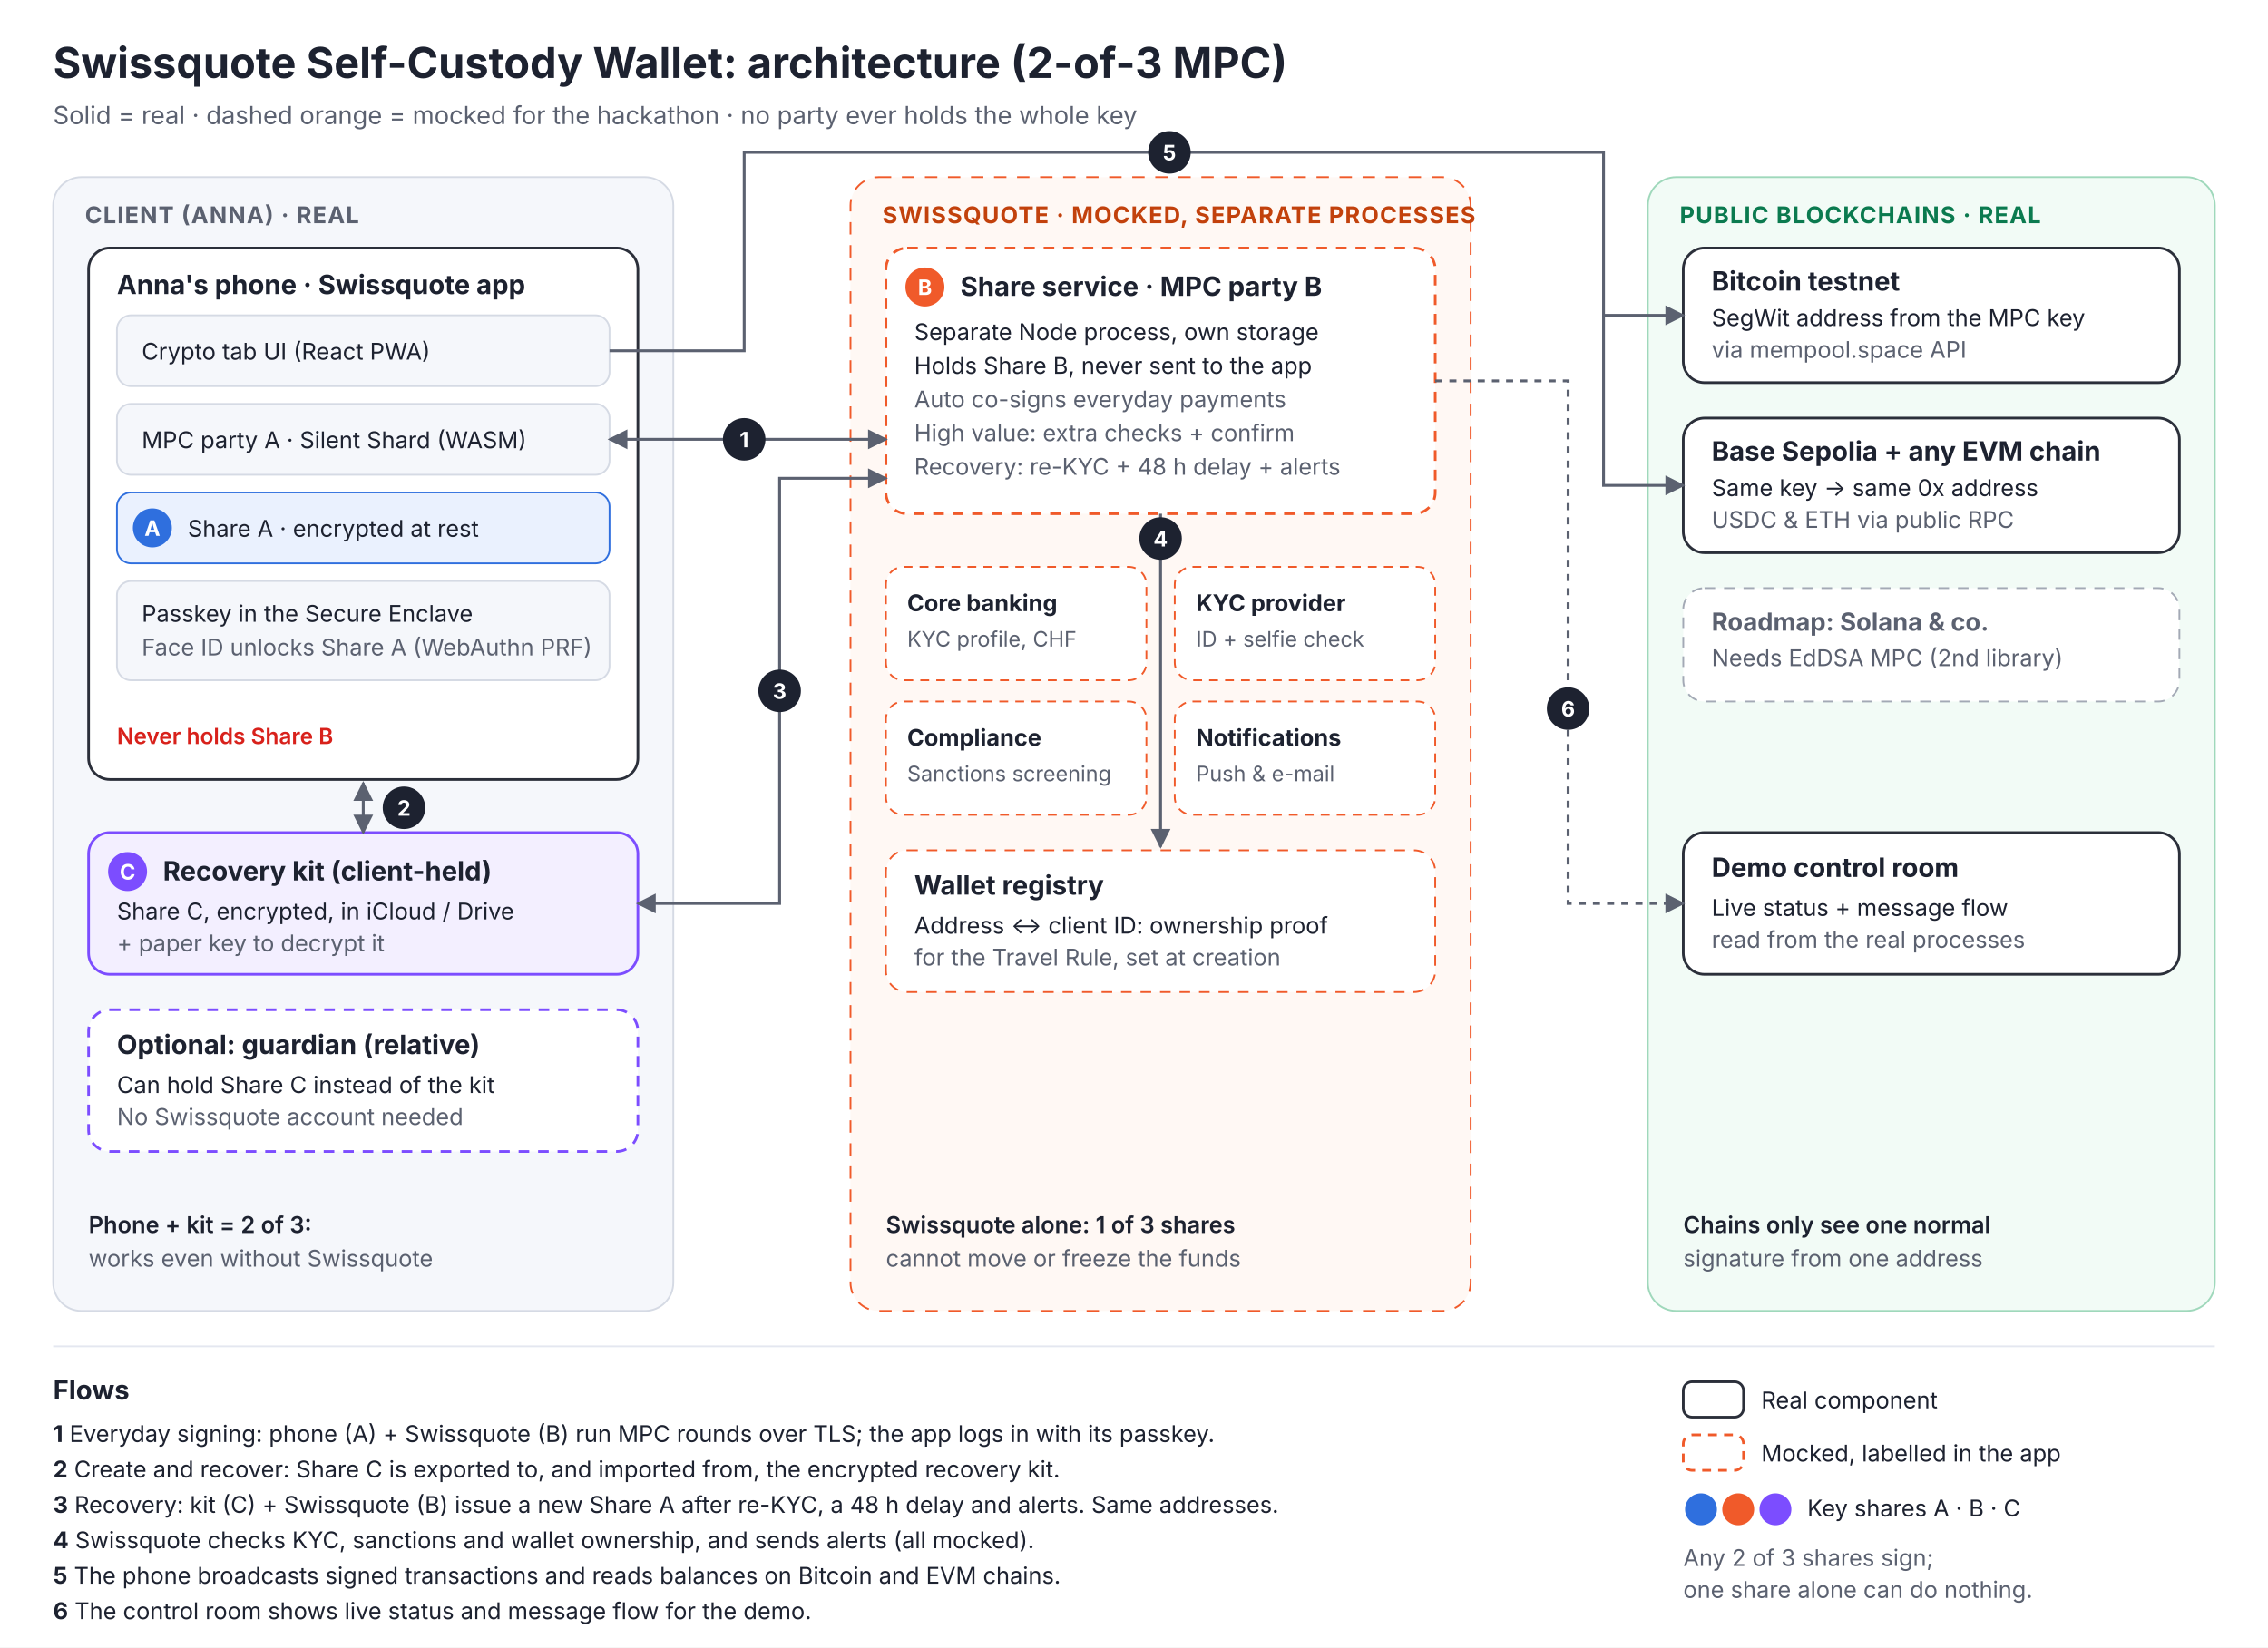
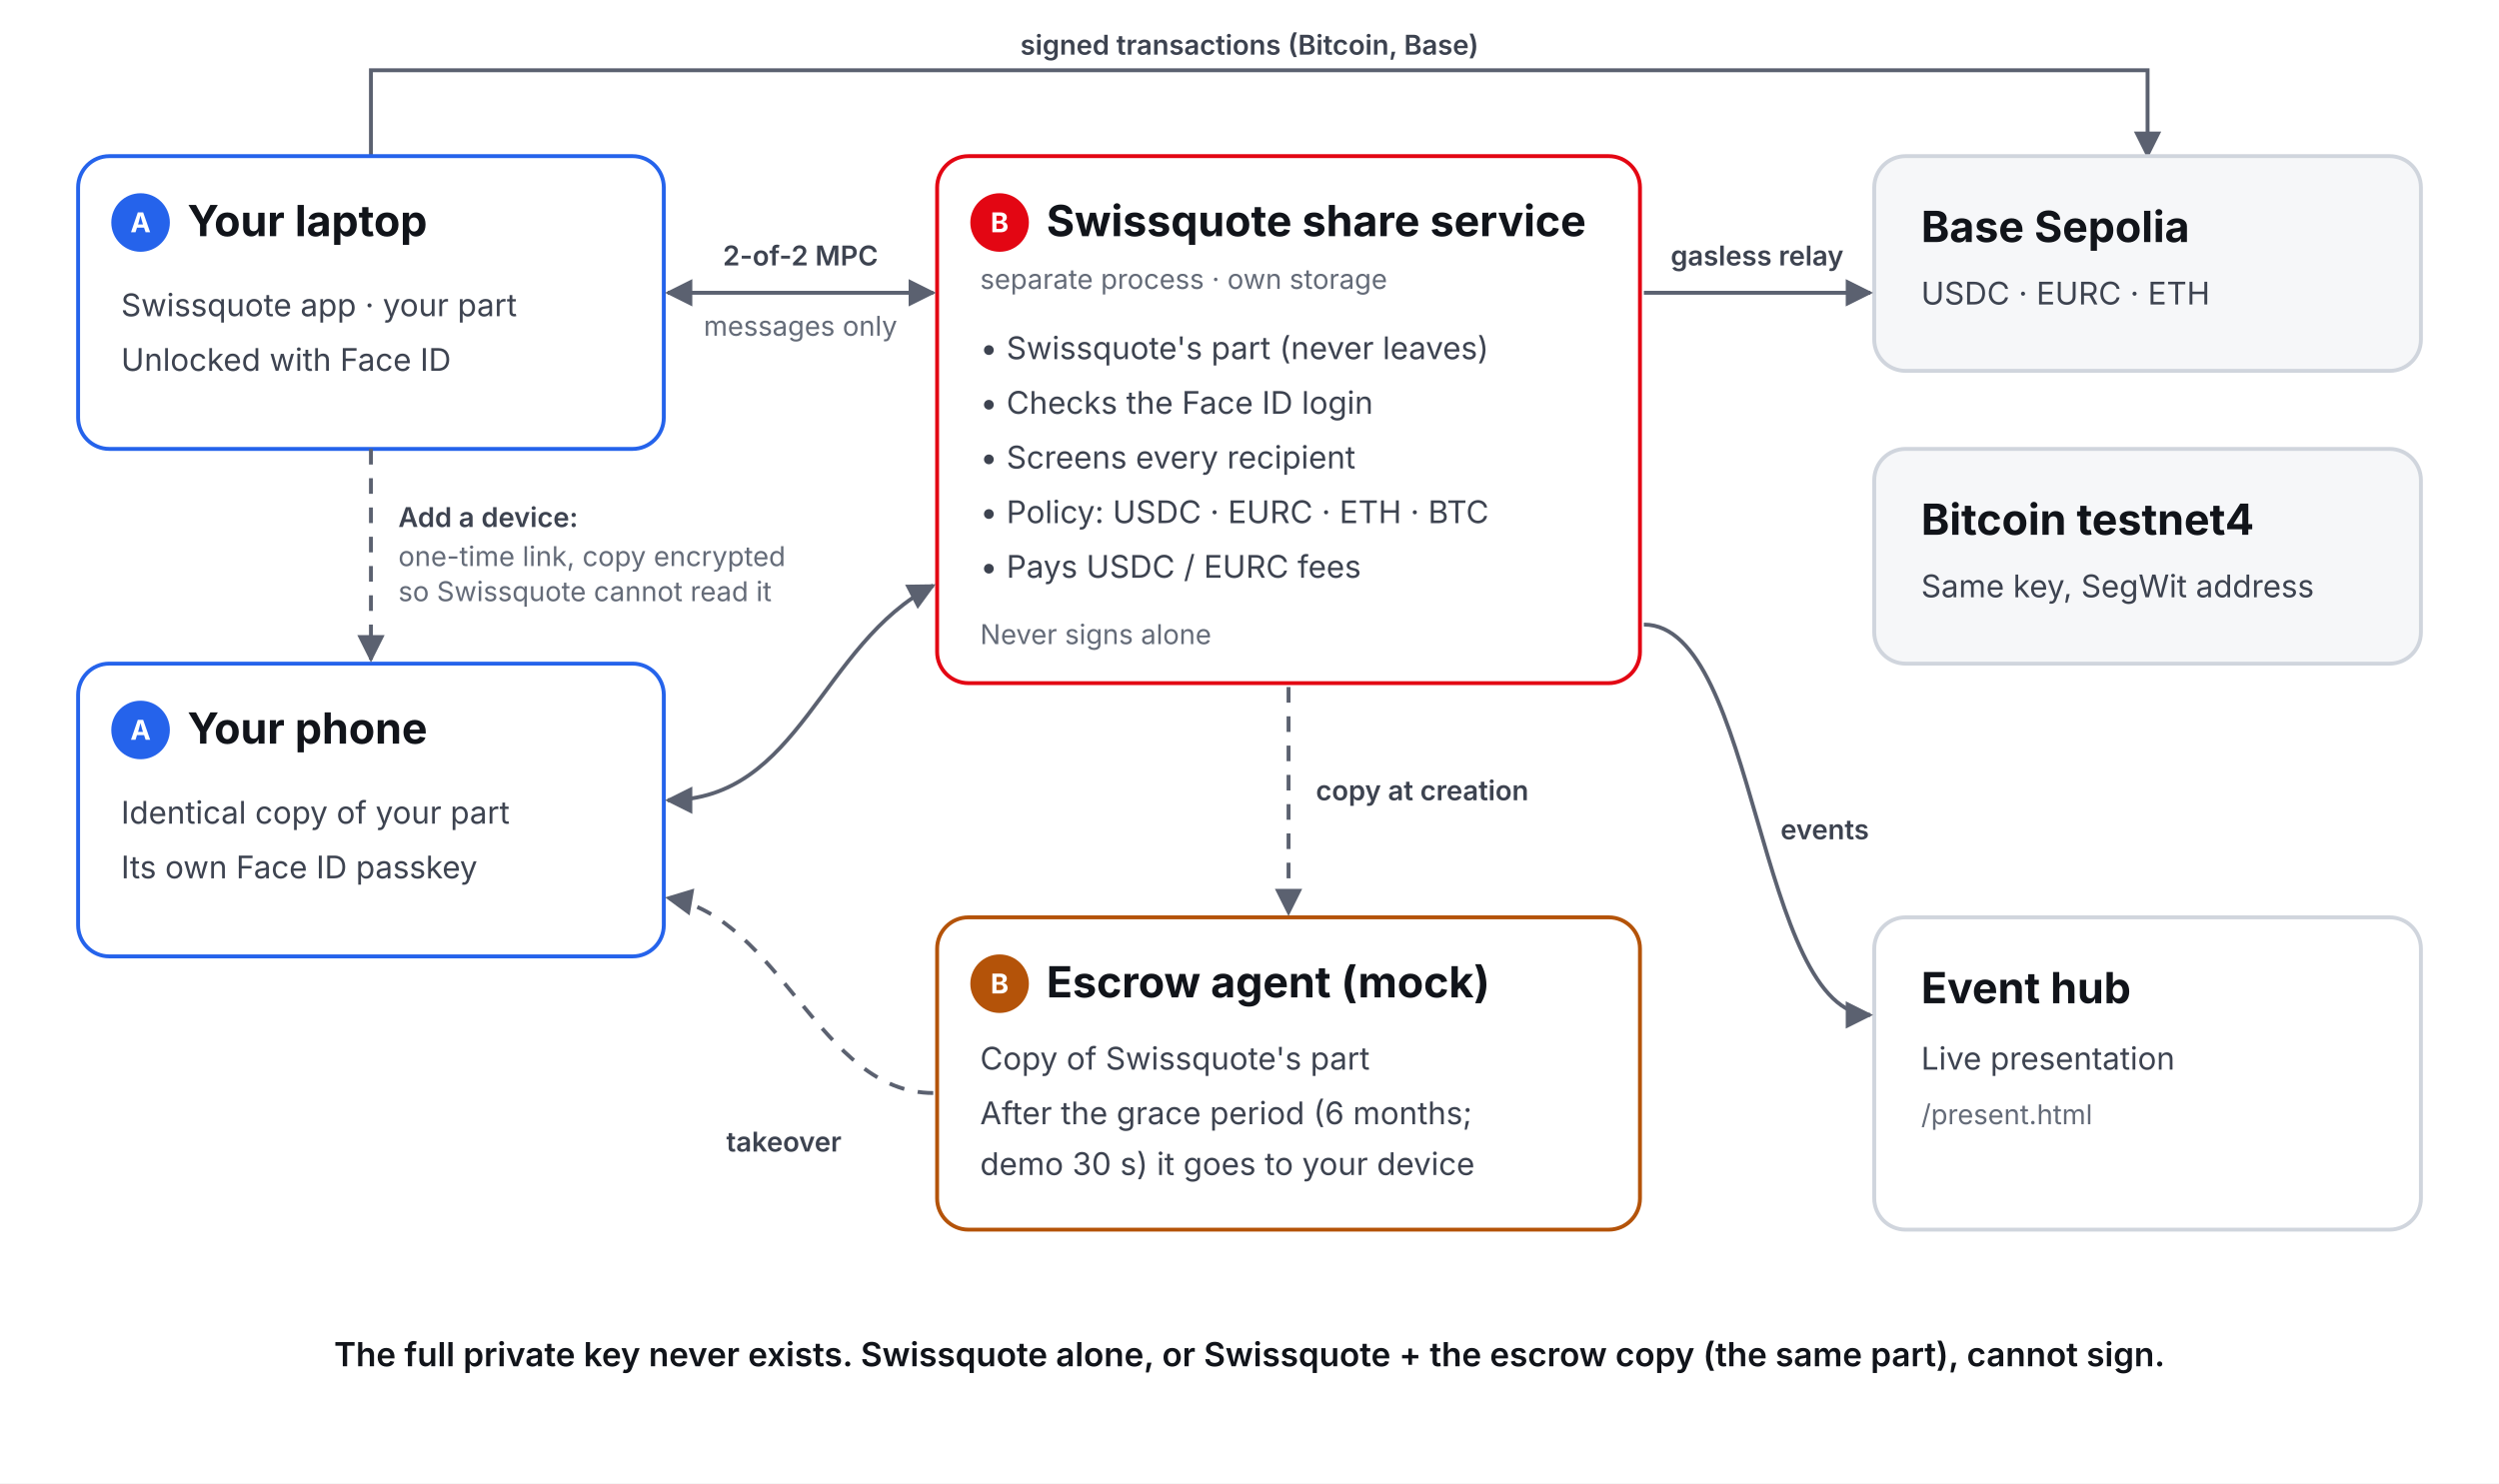
- <svg xmlns="http://www.w3.org/2000/svg" viewBox="0 0 1280 930" width="1280" height="930" font-family="Inter, 'Segoe UI', system-ui, -apple-system, sans-serif" role="img" aria-label="Architecture of the Swissquote self-custody wallet: 2-of-3 MPC between phone, Swissquote share service and recovery kit">
+ <svg xmlns="http://www.w3.org/2000/svg" viewBox="0 0 1280 760" width="1280" height="760" font-family="Inter, 'Segoe UI', system-ui, -apple-system, sans-serif" role="img" aria-label="Architecture of the two-part Swissquote wallet: the client's devices hold identical copies of part A, Swissquote's share service holds part B, an independent escrow agent holds a copy of part B for the grace period">
  <defs>
    <marker id="arrow" viewBox="0 0 10 10" refX="9" refY="5" markerWidth="7" markerHeight="7" orient="auto-start-reverse">
      <path d="M0 0L10 5L0 10z" fill="#5b6170" />
    </marker>
+     <style>
+       .box { fill: #ffffff; stroke: #d0d5dd; stroke-width: 2; }
+       .a { stroke: #2563eb; }
+       .b { stroke: #e30613; }
+       .e { stroke: #b45309; }
+       .chain { fill: #f6f7f9; }
+       .title { font-size: 22px; font-weight: 700; fill: #11141a; }
+       .line { font-size: 16px; fill: #3d4350; }
+       .muted { font-size: 14px; fill: #646b78; }
+       .badge { font-size: 14px; font-weight: 700; fill: #ffffff; }
+       .edge { stroke: #5b6170; stroke-width: 2; fill: none; }
+       .dashed { stroke-dasharray: 8 7; }
+       .label { font-size: 14px; fill: #3d4350; font-weight: 600; }
+       .caption { font-size: 17px; fill: #11141a; font-weight: 600; }
+     </style>
  </defs>
-   <rect width="1280" height="930" fill="#ffffff" />
-   <text x="30" y="44" font-size="24" font-weight="700" fill="#1d2230">Swissquote Self-Custody Wallet: architecture (2-of-3 MPC)</text>
-   <text x="30" y="70" font-size="14" fill="#5b6170">Solid = real · dashed orange = mocked for the hackathon · no party ever holds the whole key</text>
-   <rect x="30" y="100" width="350" height="640" rx="16" fill="#f5f7fb" stroke="#d5dae4" />
-   <text x="48" y="126" font-size="13" font-weight="700" fill="#5b6170" letter-spacing="0.6">CLIENT (ANNA) · REAL</text>
-   <rect x="50" y="140" width="310" height="300" rx="12" fill="#ffffff" stroke="#2b2f3a" stroke-width="1.5" />
-   <text x="66" y="166" font-size="15" font-weight="700" fill="#1d2230">Anna's phone · Swissquote app</text>
-   <rect x="66" y="178" width="278" height="40" rx="8" fill="#f5f7fb" stroke="#d5dae4" />
-   <text x="80" y="203" font-size="13" fill="#1d2230">Crypto tab UI (React PWA)</text>
-   <rect x="66" y="228" width="278" height="40" rx="8" fill="#f5f7fb" stroke="#d5dae4" />
-   <text x="80" y="253" font-size="13" fill="#1d2230">MPC party A · Silent Shard (WASM)</text>
-   <rect x="66" y="278" width="278" height="40" rx="8" fill="#eaf1fe" stroke="#2f6fde" />
-   <circle cx="86" cy="298" r="11" fill="#2f6fde" />
-   <text x="86" y="302.5" font-size="12" font-weight="700" fill="#ffffff" text-anchor="middle">A</text>
-   <text x="106" y="303" font-size="13" fill="#1d2230">Share A · encrypted at rest</text>
-   <rect x="66" y="328" width="278" height="56" rx="8" fill="#f5f7fb" stroke="#d5dae4" />
-   <text x="80" y="351" font-size="13" fill="#1d2230">Passkey in the Secure Enclave</text>
-   <text x="80" y="370" font-size="13" fill="#5b6170">Face ID unlocks Share A (WebAuthn PRF)</text>
-   <text x="66" y="420" font-size="12.5" font-weight="600" fill="#d8211b">Never holds Share B</text>
-   <rect x="50" y="470" width="310" height="80" rx="12" fill="#f3efff" stroke="#7c4dff" stroke-width="1.5" />
-   <circle cx="72" cy="492" r="11" fill="#7c4dff" />
-   <text x="72" y="496.5" font-size="12" font-weight="700" fill="#ffffff" text-anchor="middle">C</text>
-   <text x="92" y="497" font-size="15" font-weight="700" fill="#1d2230">Recovery kit (client-held)</text>
-   <text x="66" y="519" font-size="13" fill="#1d2230">Share C, encrypted, in iCloud / Drive</text>
-   <text x="66" y="537" font-size="13" fill="#5b6170">+ paper key to decrypt it</text>
-   <rect x="50" y="570" width="310" height="80" rx="12" fill="#ffffff" stroke="#7c4dff" stroke-width="1.5" stroke-dasharray="6 5" />
-   <text x="66" y="595" font-size="15" font-weight="700" fill="#1d2230">Optional: guardian (relative)</text>
-   <text x="66" y="617" font-size="13" fill="#1d2230">Can hold Share C instead of the kit</text>
-   <text x="66" y="635" font-size="13" fill="#5b6170">No Swissquote account needed</text>
-   <text x="50" y="696" font-size="13" font-weight="600" fill="#1d2230">Phone + kit = 2 of 3:</text>
-   <text x="50" y="715" font-size="13" fill="#5b6170">works even without Swissquote</text>
-   <rect x="480" y="100" width="350" height="640" rx="16" fill="#fff8f4" stroke="#f05a2a" stroke-dasharray="7 6" />
-   <text x="498" y="126" font-size="13" font-weight="700" fill="#c2410c" letter-spacing="0.6">SWISSQUOTE · MOCKED, SEPARATE PROCESSES</text>
-   <rect x="500" y="140" width="310" height="150" rx="12" fill="#ffffff" stroke="#f05a2a" stroke-width="1.5" stroke-dasharray="6 5" />
-   <circle cx="522" cy="162" r="11" fill="#f05a2a" />
-   <text x="522" y="166.5" font-size="12" font-weight="700" fill="#ffffff" text-anchor="middle">B</text>
-   <text x="542" y="167" font-size="15" font-weight="700" fill="#1d2230">Share service · MPC party B</text>
-   <text x="516" y="192" font-size="13" fill="#1d2230">Separate Node process, own storage</text>
-   <text x="516" y="211" font-size="13" fill="#1d2230">Holds Share B, never sent to the app</text>
-   <text x="516" y="230" font-size="13" fill="#5b6170">Auto co-signs everyday payments</text>
-   <text x="516" y="249" font-size="13" fill="#5b6170">High value: extra checks + confirm</text>
-   <text x="516" y="268" font-size="13" fill="#5b6170">Recovery: re-KYC + 48 h delay + alerts</text>
-   <rect x="500" y="320" width="147" height="64" rx="10" fill="#ffffff" stroke="#f05a2a" stroke-dasharray="5 4" />
-   <text x="512" y="345" font-size="13" font-weight="700" fill="#1d2230">Core banking</text>
-   <text x="512" y="365" font-size="12" fill="#5b6170">KYC profile, CHF</text>
-   <rect x="663" y="320" width="147" height="64" rx="10" fill="#ffffff" stroke="#f05a2a" stroke-dasharray="5 4" />
-   <text x="675" y="345" font-size="13" font-weight="700" fill="#1d2230">KYC provider</text>
-   <text x="675" y="365" font-size="12" fill="#5b6170">ID + selfie check</text>
-   <rect x="500" y="396" width="147" height="64" rx="10" fill="#ffffff" stroke="#f05a2a" stroke-dasharray="5 4" />
-   <text x="512" y="421" font-size="13" font-weight="700" fill="#1d2230">Compliance</text>
-   <text x="512" y="441" font-size="12" fill="#5b6170">Sanctions screening</text>
-   <rect x="663" y="396" width="147" height="64" rx="10" fill="#ffffff" stroke="#f05a2a" stroke-dasharray="5 4" />
-   <text x="675" y="421" font-size="13" font-weight="700" fill="#1d2230">Notifications</text>
-   <text x="675" y="441" font-size="12" fill="#5b6170">Push &amp; e-mail</text>
-   <rect x="500" y="480" width="310" height="80" rx="12" fill="#ffffff" stroke="#f05a2a" stroke-dasharray="6 5" />
-   <text x="516" y="505" font-size="15" font-weight="700" fill="#1d2230">Wallet registry</text>
-   <text x="516" y="527" font-size="13" fill="#1d2230">Address ↔ client ID: ownership proof</text>
-   <text x="516" y="545" font-size="13" fill="#5b6170">for the Travel Rule, set at creation</text>
-   <text x="500" y="696" font-size="13" font-weight="600" fill="#1d2230">Swissquote alone: 1 of 3 shares</text>
-   <text x="500" y="715" font-size="13" fill="#5b6170">cannot move or freeze the funds</text>
-   <rect x="930" y="100" width="320" height="640" rx="16" fill="#f2fbf6" stroke="#9fd8bb" />
-   <text x="948" y="126" font-size="13" font-weight="700" fill="#0b7a4f" letter-spacing="0.6">PUBLIC BLOCKCHAINS · REAL</text>
-   <rect x="950" y="140" width="280" height="76" rx="12" fill="#ffffff" stroke="#2b2f3a" stroke-width="1.5" />
-   <text x="966" y="164" font-size="15" font-weight="700" fill="#1d2230">Bitcoin testnet</text>
-   <text x="966" y="184" font-size="13" fill="#1d2230">SegWit address from the MPC key</text>
-   <text x="966" y="202" font-size="13" fill="#5b6170">via mempool.space API</text>
-   <rect x="950" y="236" width="280" height="76" rx="12" fill="#ffffff" stroke="#2b2f3a" stroke-width="1.5" />
-   <text x="966" y="260" font-size="15" font-weight="700" fill="#1d2230">Base Sepolia + any EVM chain</text>
-   <text x="966" y="280" font-size="13" fill="#1d2230">Same key → same 0x address</text>
-   <text x="966" y="298" font-size="13" fill="#5b6170">USDC &amp; ETH via public RPC</text>
-   <rect x="950" y="332" width="280" height="64" rx="12" fill="#ffffff" stroke="#a3a9b5" stroke-dasharray="6 5" />
-   <text x="966" y="356" font-size="14" font-weight="700" fill="#5b6170">Roadmap: Solana &amp; co.</text>
-   <text x="966" y="376" font-size="13" fill="#5b6170">Needs EdDSA MPC (2nd library)</text>
-   <rect x="950" y="470" width="280" height="80" rx="12" fill="#ffffff" stroke="#2b2f3a" stroke-width="1.5" />
-   <text x="966" y="495" font-size="15" font-weight="700" fill="#1d2230">Demo control room</text>
-   <text x="966" y="517" font-size="13" fill="#1d2230">Live status + message flow</text>
-   <text x="966" y="535" font-size="13" fill="#5b6170">read from the real processes</text>
-   <text x="950" y="696" font-size="13" font-weight="600" fill="#1d2230">Chains only see one normal</text>
-   <text x="950" y="715" font-size="13" fill="#5b6170">signature from one address</text>
-   <g fill="none" stroke="#5b6170" stroke-width="1.6">
-     <path d="M344 248H500" marker-start="url(#arrow)" marker-end="url(#arrow)" />
-     <path d="M205 470V442" marker-start="url(#arrow)" marker-end="url(#arrow)" />
-     <path d="M360 510H440V270H500" marker-start="url(#arrow)" marker-end="url(#arrow)" />
-     <path d="M655 290V478" marker-end="url(#arrow)" />
-     <path d="M344 198H420V86H905V178H950" marker-end="url(#arrow)" />
-     <path d="M905 178V274H950" marker-end="url(#arrow)" />
-     <path d="M810 215H885V510H950" stroke-dasharray="4 4" marker-end="url(#arrow)" />
-   </g>
-   <g font-size="12" font-weight="700" fill="#ffffff" text-anchor="middle">
-     <circle cx="420" cy="248" r="12" fill="#1d2230" />
-     <text x="420" y="252.5">1</text>
-     <circle cx="228" cy="456" r="12" fill="#1d2230" />
-     <text x="228" y="460.5">2</text>
-     <circle cx="440" cy="390" r="12" fill="#1d2230" />
-     <text x="440" y="394.5">3</text>
-     <circle cx="655" cy="304" r="12" fill="#1d2230" />
-     <text x="655" y="308.5">4</text>
-     <circle cx="660" cy="86" r="12" fill="#1d2230" />
-     <text x="660" y="90.5">5</text>
-     <circle cx="885" cy="400" r="12" fill="#1d2230" />
-     <text x="885" y="404.5">6</text>
-   </g>
-   <line x1="30" y1="760" x2="1250" y2="760" stroke="#e4e7f0" />
-   <text x="30" y="790" font-size="15" font-weight="700" fill="#1d2230">Flows</text>
-   <g font-size="13" fill="#1d2230">
-     <text x="30" y="814">
-       <tspan font-weight="700">1</tspan>  Everyday signing: phone (A) + Swissquote (B) run MPC rounds over TLS; the app logs in with its passkey.</text>
-     <text x="30" y="834">
-       <tspan font-weight="700">2</tspan>  Create and recover: Share C is exported to, and imported from, the encrypted recovery kit.</text>
-     <text x="30" y="854">
-       <tspan font-weight="700">3</tspan>  Recovery: kit (C) + Swissquote (B) issue a new Share A after re-KYC, a 48 h delay and alerts. Same addresses.</text>
-     <text x="30" y="874">
-       <tspan font-weight="700">4</tspan>  Swissquote checks KYC, sanctions and wallet ownership, and sends alerts (all mocked).</text>
-     <text x="30" y="894">
-       <tspan font-weight="700">5</tspan>  The phone broadcasts signed transactions and reads balances on Bitcoin and EVM chains.</text>
-     <text x="30" y="914">
-       <tspan font-weight="700">6</tspan>  The control room shows live status and message flow for the demo.</text>
-   </g>
-   <g font-size="13" fill="#1d2230">
-     <rect x="950" y="780" width="34" height="20" rx="5" fill="#ffffff" stroke="#2b2f3a" stroke-width="1.5" />
-     <text x="994" y="795">Real component</text>
-     <rect x="950" y="810" width="34" height="20" rx="5" fill="#ffffff" stroke="#f05a2a" stroke-width="1.5" stroke-dasharray="5 4" />
-     <text x="994" y="825">Mocked, labelled in the app</text>
-     <circle cx="960" cy="852" r="9" fill="#2f6fde" />
-     <circle cx="981" cy="852" r="9" fill="#f05a2a" />
-     <circle cx="1002" cy="852" r="9" fill="#7c4dff" />
-     <text x="1020" y="856">Key shares A · B · C</text>
-     <text x="950" y="884" fill="#5b6170">Any 2 of 3 shares sign;</text>
-     <text x="950" y="902" fill="#5b6170">one share alone can do nothing.</text>
-   </g>
+   <rect width="1280" height="760" fill="#ffffff" />
+   <path class="edge" d="M190 80V36H1100V80" marker-end="url(#arrow)" />
+   <text x="640" y="28" text-anchor="middle" class="label">signed transactions (Bitcoin, Base)</text>
+   <rect class="box a" x="40" y="80" width="300" height="150" rx="16" />
+   <circle cx="72" cy="114" r="15" fill="#2563eb" />
+   <text x="72" y="119" text-anchor="middle" class="badge">A</text>
+   <text x="96" y="121" class="title">Your laptop</text>
+   <text x="62" y="162" class="line">Swissquote app · your part</text>
+   <text x="62" y="190" class="line">Unlocked with Face ID</text>
+   <rect class="box a" x="40" y="340" width="300" height="150" rx="16" />
+   <circle cx="72" cy="374" r="15" fill="#2563eb" />
+   <text x="72" y="379" text-anchor="middle" class="badge">A</text>
+   <text x="96" y="381" class="title">Your phone</text>
+   <text x="62" y="422" class="line">Identical copy of your part</text>
+   <text x="62" y="450" class="line">Its own Face ID passkey</text>
+   <path class="edge dashed" d="M190 230V338" marker-end="url(#arrow)" />
+   <text x="204" y="270" class="label">Add a device:</text>
+   <text x="204" y="290" class="muted">one-time link, copy encrypted</text>
+   <text x="204" y="308" class="muted">so Swissquote cannot read it</text>
+   <rect class="box b" x="480" y="80" width="360" height="270" rx="16" />
+   <circle cx="512" cy="114" r="15" fill="#e30613" />
+   <text x="512" y="119" text-anchor="middle" class="badge">B</text>
+   <text x="536" y="121" class="title">Swissquote share service</text>
+   <text x="502" y="148" class="muted">separate process · own storage</text>
+   <text x="502" y="184" class="line">• Swissquote's part (never leaves)</text>
+   <text x="502" y="212" class="line">• Checks the Face ID login</text>
+   <text x="502" y="240" class="line">• Screens every recipient</text>
+   <text x="502" y="268" class="line">• Policy: USDC · EURC · ETH · BTC</text>
+   <text x="502" y="296" class="line">• Pays USDC / EURC fees</text>
+   <text x="502" y="330" class="muted">Never signs alone</text>
+   <path class="edge" d="M342 150H478" marker-start="url(#arrow)" marker-end="url(#arrow)" />
+   <text x="410" y="136" text-anchor="middle" class="label">2-of-2 MPC</text>
+   <text x="410" y="172" text-anchor="middle" class="muted">messages only</text>
+   <path class="edge" d="M342 410C410 410 420 330 478 300" marker-start="url(#arrow)" marker-end="url(#arrow)" />
+   <rect class="box chain" x="960" y="80" width="280" height="110" rx="16" />
+   <text x="984" y="124" class="title">Base Sepolia</text>
+   <text x="984" y="156" class="line">USDC · EURC · ETH</text>
+   <rect class="box chain" x="960" y="230" width="280" height="110" rx="16" />
+   <text x="984" y="274" class="title">Bitcoin testnet4</text>
+   <text x="984" y="306" class="line">Same key, SegWit address</text>
+   <path class="edge" d="M842 150H958" marker-end="url(#arrow)" />
+   <text x="900" y="136" text-anchor="middle" class="label">gasless relay</text>
+   <rect class="box e" x="480" y="470" width="360" height="160" rx="16" />
+   <circle cx="512" cy="504" r="15" fill="#b45309" />
+   <text x="512" y="509" text-anchor="middle" class="badge">B</text>
+   <text x="536" y="511" class="title">Escrow agent (mock)</text>
+   <text x="502" y="548" class="line">Copy of Swissquote's part</text>
+   <text x="502" y="576" class="line">After the grace period (6 months;</text>
+   <text x="502" y="602" class="line">demo 30 s) it goes to your device</text>
+   <path class="edge dashed" d="M660 352V468" marker-end="url(#arrow)" />
+   <text x="674" y="410" class="label">copy at creation</text>
+   <path class="edge dashed" d="M478 560C420 560 400 470 342 460" marker-end="url(#arrow)" />
+   <text x="372" y="590" class="label">takeover</text>
+   <rect class="box" x="960" y="470" width="280" height="160" rx="16" />
+   <text x="984" y="514" class="title">Event hub</text>
+   <text x="984" y="548" class="line">Live presentation</text>
+   <text x="984" y="576" class="muted">/present.html</text>
+   <path class="edge" d="M842 320C900 320 900 520 958 520" marker-end="url(#arrow)" />
+   <text x="912" y="430" class="label">events</text>
+   <text x="640" y="700" text-anchor="middle" class="caption">The full private key never exists. Swissquote alone, or Swissquote + the escrow copy (the same part), cannot sign.</text>
</svg>
